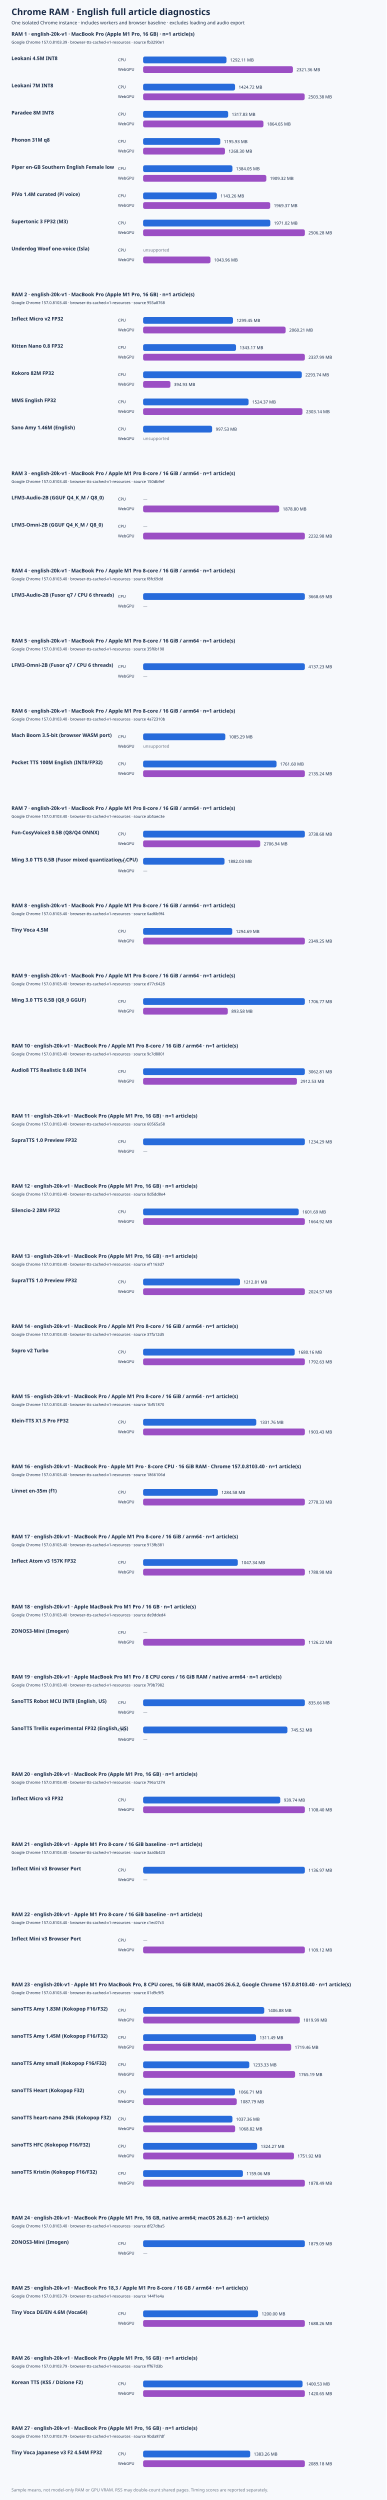
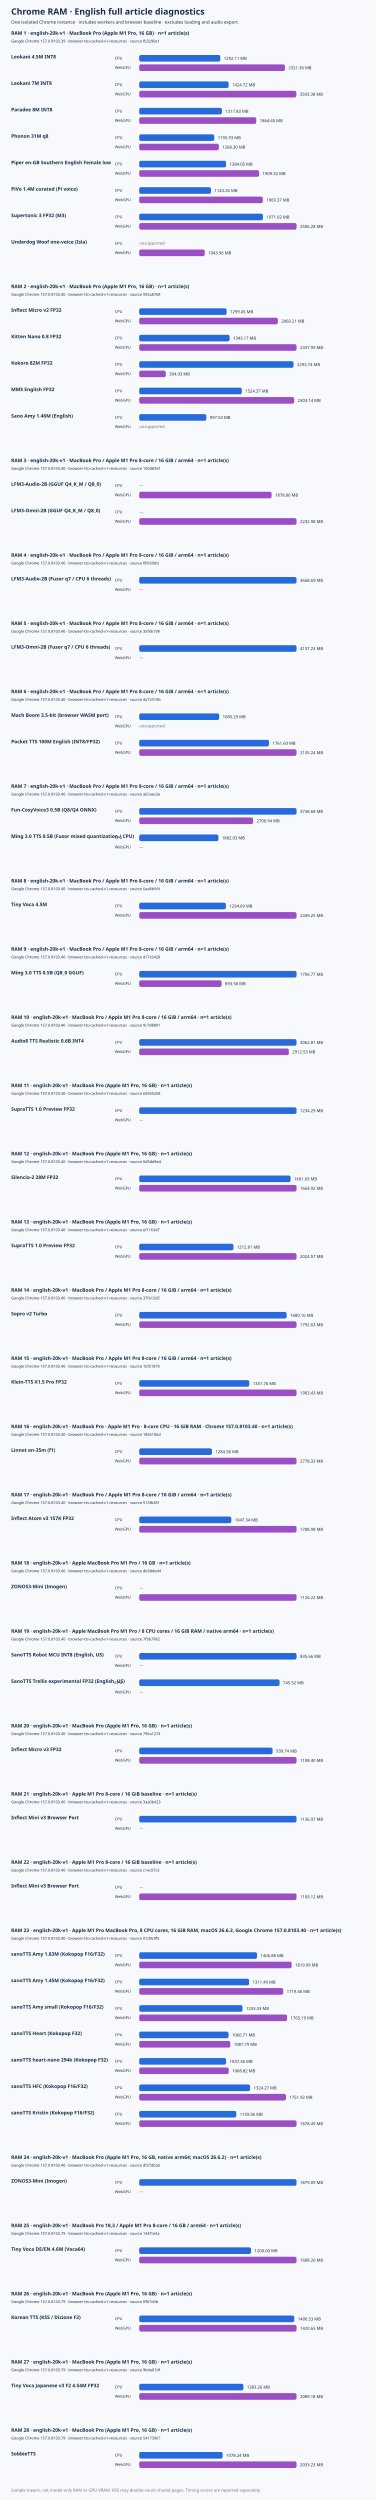
- <svg xmlns="http://www.w3.org/2000/svg" width="1080" height="6988" viewBox="0 0 1080 6988" role="img" aria-labelledby="title desc">
+ <svg xmlns="http://www.w3.org/2000/svg" width="1080" height="7184" viewBox="0 0 1080 7184" role="img" aria-labelledby="title desc">
  <rect width="100%" height="100%" fill="#f7f9fc" />
  <g font-family="system-ui,sans-serif" fill="#192b47">
    <text x="32" y="42" font-size="25" font-weight="700">Chrome RAM · English full article diagnostics</text>
    <text x="32" y="68" font-size="13">One isolated Chrome instance · includes workers and browser baseline · excludes loading and audio export</text>
    <text x="32" y="100" font-size="14" font-weight="700">RAM 1 · english-20k-v1 · MacBook Pro (Apple M1 Pro, 16 GB) · n=1 article(s)</text>
    <text x="32" y="122" font-size="11">Google Chrome 157.0.8103.39 · browser-tts-cached-v1-resources · source fb3290e1</text>
    <text x="32" y="168" font-size="14" font-weight="600">Leokani 4.5M INT8</text>
    <text x="330" y="171" font-size="11">CPU</text>
    <rect x="400" y="158" width="233.12" height="19" rx="5" fill="#276bdb" />
    <text x="643.12" y="172" font-size="12">1292.11 MB</text>
    <text x="330" y="198" font-size="11">WebGPU</text>
    <rect x="400" y="185" width="418.81" height="19" rx="5" fill="#9b4fc4" />
    <text x="828.81" y="199" font-size="12">2321.36 MB</text>
    <text x="32" y="244" font-size="14" font-weight="600">Leokani 7M INT8</text>
    <text x="330" y="247" font-size="11">CPU</text>
    <rect x="400" y="234" width="257.04" height="19" rx="5" fill="#276bdb" />
    <text x="667.04" y="248" font-size="12">1424.72 MB</text>
    <text x="330" y="274" font-size="11">WebGPU</text>
    <rect x="400" y="261" width="451.65" height="19" rx="5" fill="#9b4fc4" />
    <text x="861.65" y="275" font-size="12">2503.38 MB</text>
    <text x="32" y="320" font-size="14" font-weight="600">Paradee 8M INT8</text>
    <text x="330" y="323" font-size="11">CPU</text>
    <rect x="400" y="310" width="237.76" height="19" rx="5" fill="#276bdb" />
    <text x="647.76" y="324" font-size="12">1317.83 MB</text>
    <text x="330" y="350" font-size="11">WebGPU</text>
    <rect x="400" y="337" width="336.41" height="19" rx="5" fill="#9b4fc4" />
    <text x="746.41" y="351" font-size="12">1864.65 MB</text>
    <text x="32" y="396" font-size="14" font-weight="600">Phonon 31M q8</text>
    <text x="330" y="399" font-size="11">CPU</text>
    <rect x="400" y="386" width="215.77" height="19" rx="5" fill="#276bdb" />
    <text x="625.77" y="400" font-size="12">1195.93 MB</text>
    <text x="330" y="426" font-size="11">WebGPU</text>
    <rect x="400" y="413" width="228.82" height="19" rx="5" fill="#9b4fc4" />
    <text x="638.82" y="427" font-size="12">1268.30 MB</text>
    <text x="32" y="472" font-size="14" font-weight="600">Piper en-GB Southern English Female low</text>
    <text x="330" y="475" font-size="11">CPU</text>
    <rect x="400" y="462" width="249.71" height="19" rx="5" fill="#276bdb" />
    <text x="659.71" y="476" font-size="12">1384.05 MB</text>
    <text x="330" y="502" font-size="11">WebGPU</text>
    <rect x="400" y="489" width="344.47" height="19" rx="5" fill="#9b4fc4" />
    <text x="754.47" y="503" font-size="12">1909.32 MB</text>
    <text x="32" y="548" font-size="14" font-weight="600">PiVo 1.4M curated (Pi voice)</text>
    <text x="330" y="551" font-size="11">CPU</text>
    <rect x="400" y="538" width="206.26" height="19" rx="5" fill="#276bdb" />
    <text x="616.26" y="552" font-size="12">1143.26 MB</text>
    <text x="330" y="578" font-size="11">WebGPU</text>
    <rect x="400" y="565" width="355.31" height="19" rx="5" fill="#9b4fc4" />
    <text x="765.31" y="579" font-size="12">1969.37 MB</text>
    <text x="32" y="624" font-size="14" font-weight="600">Supertonic 3 FP32 (M3)</text>
    <text x="330" y="627" font-size="11">CPU</text>
    <rect x="400" y="614" width="355.60" height="19" rx="5" fill="#276bdb" />
    <text x="765.60" y="628" font-size="12">1971.02 MB</text>
    <text x="330" y="654" font-size="11">WebGPU</text>
    <rect x="400" y="641" width="452.17" height="19" rx="5" fill="#9b4fc4" />
    <text x="862.17" y="655" font-size="12">2506.28 MB</text>
    <text x="32" y="700" font-size="14" font-weight="600">Underdog Woof one-voice (Isla)</text>
    <text x="330" y="703" font-size="11">CPU</text>
    <text x="400" y="703" font-size="12" fill="#6c7686">unsupported</text>
    <text x="330" y="730" font-size="11">WebGPU</text>
    <rect x="400" y="717" width="188.35" height="19" rx="5" fill="#9b4fc4" />
    <text x="598.35" y="731" font-size="12">1043.96 MB</text>
    <text x="32" y="828" font-size="14" font-weight="700">RAM 2 · english-20k-v1 · MacBook Pro (Apple M1 Pro, 16 GB) · n=1 article(s)</text>
    <text x="32" y="850" font-size="11">Google Chrome 157.0.8103.40 · browser-tts-cached-v1-resources · source 955a8768</text>
    <text x="32" y="896" font-size="14" font-weight="600">Inflect Micro v2 FP32</text>
    <text x="330" y="899" font-size="11">CPU</text>
    <rect x="400" y="886" width="251.32" height="19" rx="5" fill="#276bdb" />
    <text x="661.32" y="900" font-size="12">1299.45 MB</text>
    <text x="330" y="926" font-size="11">WebGPU</text>
    <rect x="400" y="913" width="398.45" height="19" rx="5" fill="#9b4fc4" />
    <text x="808.45" y="927" font-size="12">2060.21 MB</text>
    <text x="32" y="972" font-size="14" font-weight="600">Kitten Nano 0.8 FP32</text>
    <text x="330" y="975" font-size="11">CPU</text>
    <rect x="400" y="962" width="259.77" height="19" rx="5" fill="#276bdb" />
    <text x="669.77" y="976" font-size="12">1343.17 MB</text>
    <text x="330" y="1002" font-size="11">WebGPU</text>
    <rect x="400" y="989" width="452.17" height="19" rx="5" fill="#9b4fc4" />
    <text x="862.17" y="1003" font-size="12">2337.99 MB</text>
    <text x="32" y="1048" font-size="14" font-weight="600">Kokoro 82M FP32</text>
    <text x="330" y="1051" font-size="11">CPU</text>
    <rect x="400" y="1038" width="443.61" height="19" rx="5" fill="#276bdb" />
    <text x="853.61" y="1052" font-size="12">2293.74 MB</text>
    <text x="330" y="1078" font-size="11">WebGPU</text>
    <rect x="400" y="1065" width="76.38" height="19" rx="5" fill="#9b4fc4" />
    <text x="486.38" y="1079" font-size="12">394.93 MB</text>
    <text x="32" y="1124" font-size="14" font-weight="600">MMS English FP32</text>
    <text x="330" y="1127" font-size="11">CPU</text>
    <rect x="400" y="1114" width="294.82" height="19" rx="5" fill="#276bdb" />
    <text x="704.82" y="1128" font-size="12">1524.37 MB</text>
    <text x="330" y="1154" font-size="11">WebGPU</text>
    <rect x="400" y="1141" width="445.43" height="19" rx="5" fill="#9b4fc4" />
    <text x="855.43" y="1155" font-size="12">2303.14 MB</text>
    <text x="32" y="1200" font-size="14" font-weight="600">Sano Amy 1.46M (English)</text>
    <text x="330" y="1203" font-size="11">CPU</text>
    <rect x="400" y="1190" width="192.92" height="19" rx="5" fill="#276bdb" />
    <text x="602.92" y="1204" font-size="12">997.53 MB</text>
    <text x="330" y="1230" font-size="11">WebGPU</text>
    <text x="400" y="1230" font-size="12" fill="#6c7686">unsupported</text>
    <text x="32" y="1328" font-size="14" font-weight="700">RAM 3 · english-20k-v1 · MacBook Pro / Apple M1 Pro 8-core / 16 GiB / arm64 · n=1 article(s)</text>
    <text x="32" y="1350" font-size="11">Google Chrome 157.0.8103.40 · browser-tts-cached-v1-resources · source 150db9ef</text>
    <text x="32" y="1396" font-size="14" font-weight="600">LFM3-Audio-2B (GGUF Q4_K_M / Q8_0)</text>
    <text x="330" y="1399" font-size="11">CPU</text>
    <text x="400" y="1399" font-size="12" fill="#6c7686">—</text>
    <text x="330" y="1426" font-size="11">WebGPU</text>
    <rect x="400" y="1413" width="380.45" height="19" rx="5" fill="#9b4fc4" />
    <text x="790.45" y="1427" font-size="12">1878.80 MB</text>
    <text x="32" y="1472" font-size="14" font-weight="600">LFM3-Omni-2B (GGUF Q4_K_M / Q8_0)</text>
    <text x="330" y="1475" font-size="11">CPU</text>
    <text x="400" y="1475" font-size="12" fill="#6c7686">—</text>
    <text x="330" y="1502" font-size="11">WebGPU</text>
    <rect x="400" y="1489" width="452.17" height="19" rx="5" fill="#9b4fc4" />
    <text x="862.17" y="1503" font-size="12">2232.98 MB</text>
    <text x="32" y="1600" font-size="14" font-weight="700">RAM 4 · english-20k-v1 · MacBook Pro / Apple M1 Pro 8-core / 16 GiB / arm64 · n=1 article(s)</text>
    <text x="32" y="1622" font-size="11">Google Chrome 157.0.8103.40 · browser-tts-cached-v1-resources · source f8fc69dd</text>
    <text x="32" y="1668" font-size="14" font-weight="600">LFM3-Audio-2B (Fusor q7 / CPU 6 threads)</text>
    <text x="330" y="1671" font-size="11">CPU</text>
    <rect x="400" y="1658" width="452.17" height="19" rx="5" fill="#276bdb" />
    <text x="862.17" y="1672" font-size="12">3668.69 MB</text>
    <text x="330" y="1698" font-size="11">WebGPU</text>
    <text x="400" y="1698" font-size="12" fill="#6c7686">—</text>
    <text x="32" y="1796" font-size="14" font-weight="700">RAM 5 · english-20k-v1 · MacBook Pro / Apple M1 Pro 8-core / 16 GiB / arm64 · n=1 article(s)</text>
    <text x="32" y="1818" font-size="11">Google Chrome 157.0.8103.40 · browser-tts-cached-v1-resources · source 35f6b198</text>
    <text x="32" y="1864" font-size="14" font-weight="600">LFM3-Omni-2B (Fusor q7 / CPU 6 threads)</text>
    <text x="330" y="1867" font-size="11">CPU</text>
    <rect x="400" y="1854" width="452.17" height="19" rx="5" fill="#276bdb" />
    <text x="862.17" y="1868" font-size="12">4137.23 MB</text>
    <text x="330" y="1894" font-size="11">WebGPU</text>
    <text x="400" y="1894" font-size="12" fill="#6c7686">—</text>
    <text x="32" y="1992" font-size="14" font-weight="700">RAM 6 · english-20k-v1 · MacBook Pro / Apple M1 Pro 8-core / 16 GiB / arm64 · n=1 article(s)</text>
    <text x="32" y="2014" font-size="11">Google Chrome 157.0.8103.40 · browser-tts-cached-v1-resources · source 4a72310b</text>
    <text x="32" y="2060" font-size="14" font-weight="600">Mach Boom 3.5-bit (browser WASM port)</text>
    <text x="330" y="2063" font-size="11">CPU</text>
    <rect x="400" y="2050" width="229.83" height="19" rx="5" fill="#276bdb" />
    <text x="639.83" y="2064" font-size="12">1085.29 MB</text>
    <text x="330" y="2090" font-size="11">WebGPU</text>
    <text x="400" y="2090" font-size="12" fill="#6c7686">unsupported</text>
    <text x="32" y="2136" font-size="14" font-weight="600">Pocket TTS 100M English (INT8/FP32)</text>
    <text x="330" y="2139" font-size="11">CPU</text>
    <rect x="400" y="2126" width="373.05" height="19" rx="5" fill="#276bdb" />
    <text x="783.05" y="2140" font-size="12">1761.60 MB</text>
    <text x="330" y="2166" font-size="11">WebGPU</text>
    <rect x="400" y="2153" width="452.17" height="19" rx="5" fill="#9b4fc4" />
    <text x="862.17" y="2167" font-size="12">2135.24 MB</text>
    <text x="32" y="2264" font-size="14" font-weight="700">RAM 7 · english-20k-v1 · MacBook Pro / Apple M1 Pro 8-core / 16 GiB / arm64 · n=1 article(s)</text>
    <text x="32" y="2286" font-size="11">Google Chrome 157.0.8103.40 · browser-tts-cached-v1-resources · source ab5aec3e</text>
    <text x="32" y="2332" font-size="14" font-weight="600">Fun-CosyVoice3 0.5B (Q8/Q4 ONNX)</text>
    <text x="330" y="2335" font-size="11">CPU</text>
    <rect x="400" y="2322" width="452.17" height="19" rx="5" fill="#276bdb" />
    <text x="862.17" y="2336" font-size="12">3738.68 MB</text>
    <text x="330" y="2362" font-size="11">WebGPU</text>
    <rect x="400" y="2349" width="327.39" height="19" rx="5" fill="#9b4fc4" />
    <text x="737.39" y="2363" font-size="12">2706.94 MB</text>
    <text x="32" y="2408" font-size="14" font-weight="600">Ming 3.0 TTS 0.5B (Fusor mixed quantization / CPU)</text>
    <text x="330" y="2411" font-size="11">CPU</text>
    <rect x="400" y="2398" width="227.62" height="19" rx="5" fill="#276bdb" />
    <text x="637.62" y="2412" font-size="12">1882.03 MB</text>
    <text x="330" y="2438" font-size="11">WebGPU</text>
    <text x="400" y="2438" font-size="12" fill="#6c7686">—</text>
    <text x="32" y="2536" font-size="14" font-weight="700">RAM 8 · english-20k-v1 · MacBook Pro / Apple M1 Pro 8-core / 16 GiB / arm64 · n=1 article(s)</text>
    <text x="32" y="2558" font-size="11">Google Chrome 157.0.8103.40 · browser-tts-cached-v1-resources · source 6ad6b9f4</text>
    <text x="32" y="2604" font-size="14" font-weight="600">Tiny Voca 4.5M</text>
    <text x="330" y="2607" font-size="11">CPU</text>
    <rect x="400" y="2594" width="249.20" height="19" rx="5" fill="#276bdb" />
    <text x="659.20" y="2608" font-size="12">1294.69 MB</text>
    <text x="330" y="2634" font-size="11">WebGPU</text>
    <rect x="400" y="2621" width="452.17" height="19" rx="5" fill="#9b4fc4" />
    <text x="862.17" y="2635" font-size="12">2349.25 MB</text>
    <text x="32" y="2732" font-size="14" font-weight="700">RAM 9 · english-20k-v1 · MacBook Pro / Apple M1 Pro 8-core / 16 GiB / arm64 · n=1 article(s)</text>
    <text x="32" y="2754" font-size="11">Google Chrome 157.0.8103.40 · browser-tts-cached-v1-resources · source d77c6428</text>
    <text x="32" y="2800" font-size="14" font-weight="600">Ming 3.0 TTS 0.5B (Q8_0 GGUF)</text>
    <text x="330" y="2803" font-size="11">CPU</text>
    <rect x="400" y="2790" width="452.17" height="19" rx="5" fill="#276bdb" />
    <text x="862.17" y="2804" font-size="12">1706.77 MB</text>
    <text x="330" y="2830" font-size="11">WebGPU</text>
    <rect x="400" y="2817" width="236.74" height="19" rx="5" fill="#9b4fc4" />
    <text x="646.74" y="2831" font-size="12">893.58 MB</text>
    <text x="32" y="2928" font-size="14" font-weight="700">RAM 10 · english-20k-v1 · MacBook Pro / Apple M1 Pro 8-core / 16 GiB / arm64 · n=1 article(s)</text>
    <text x="32" y="2950" font-size="11">Google Chrome 157.0.8103.40 · browser-tts-cached-v1-resources · source 9c7d8801</text>
    <text x="32" y="2996" font-size="14" font-weight="600">Audio8 TTS Realistic 0.6B INT4</text>
    <text x="330" y="2999" font-size="11">CPU</text>
    <rect x="400" y="2986" width="452.17" height="19" rx="5" fill="#276bdb" />
    <text x="862.17" y="3000" font-size="12">3062.81 MB</text>
    <text x="330" y="3026" font-size="11">WebGPU</text>
    <rect x="400" y="3013" width="429.99" height="19" rx="5" fill="#9b4fc4" />
    <text x="839.99" y="3027" font-size="12">2912.53 MB</text>
    <text x="32" y="3124" font-size="14" font-weight="700">RAM 11 · english-20k-v1 · MacBook Pro (Apple M1 Pro, 16 GB) · n=1 article(s)</text>
    <text x="32" y="3146" font-size="11">Google Chrome 157.0.8103.40 · browser-tts-cached-v1-resources · source 60565a58</text>
    <text x="32" y="3192" font-size="14" font-weight="600">SupraTTS 1.0 Preview FP32</text>
    <text x="330" y="3195" font-size="11">CPU</text>
    <rect x="400" y="3182" width="452.17" height="19" rx="5" fill="#276bdb" />
    <text x="862.17" y="3196" font-size="12">1234.29 MB</text>
    <text x="330" y="3222" font-size="11">WebGPU</text>
    <text x="400" y="3222" font-size="12" fill="#6c7686">—</text>
    <text x="32" y="3320" font-size="14" font-weight="700">RAM 12 · english-20k-v1 · MacBook Pro (Apple M1 Pro, 16 GB) · n=1 article(s)</text>
    <text x="32" y="3342" font-size="11">Google Chrome 157.0.8103.40 · browser-tts-cached-v1-resources · source 0d5dd8e4</text>
    <text x="32" y="3388" font-size="14" font-weight="600">Silencio-2 28M FP32</text>
    <text x="330" y="3391" font-size="11">CPU</text>
    <rect x="400" y="3378" width="435.00" height="19" rx="5" fill="#276bdb" />
    <text x="845.00" y="3392" font-size="12">1601.69 MB</text>
    <text x="330" y="3418" font-size="11">WebGPU</text>
    <rect x="400" y="3405" width="452.17" height="19" rx="5" fill="#9b4fc4" />
    <text x="862.17" y="3419" font-size="12">1664.92 MB</text>
    <text x="32" y="3516" font-size="14" font-weight="700">RAM 13 · english-20k-v1 · MacBook Pro (Apple M1 Pro, 16 GB) · n=1 article(s)</text>
    <text x="32" y="3538" font-size="11">Google Chrome 157.0.8103.40 · browser-tts-cached-v1-resources · source ef1163d7</text>
    <text x="32" y="3584" font-size="14" font-weight="600">SupraTTS 1.0 Preview FP32</text>
    <text x="330" y="3587" font-size="11">CPU</text>
    <rect x="400" y="3574" width="270.87" height="19" rx="5" fill="#276bdb" />
    <text x="680.87" y="3588" font-size="12">1212.81 MB</text>
    <text x="330" y="3614" font-size="11">WebGPU</text>
    <rect x="400" y="3601" width="452.17" height="19" rx="5" fill="#9b4fc4" />
    <text x="862.17" y="3615" font-size="12">2024.57 MB</text>
    <text x="32" y="3712" font-size="14" font-weight="700">RAM 14 · english-20k-v1 · MacBook Pro / Apple M1 Pro 8-core / 16 GiB / arm64 · n=1 article(s)</text>
    <text x="32" y="3734" font-size="11">Google Chrome 157.0.8103.40 · browser-tts-cached-v1-resources · source 37fa12d5</text>
    <text x="32" y="3780" font-size="14" font-weight="600">Sopro v2 Turbo</text>
    <text x="330" y="3783" font-size="11">CPU</text>
    <rect x="400" y="3770" width="423.80" height="19" rx="5" fill="#276bdb" />
    <text x="833.80" y="3784" font-size="12">1680.16 MB</text>
    <text x="330" y="3810" font-size="11">WebGPU</text>
    <rect x="400" y="3797" width="452.17" height="19" rx="5" fill="#9b4fc4" />
    <text x="862.17" y="3811" font-size="12">1792.63 MB</text>
    <text x="32" y="3908" font-size="14" font-weight="700">RAM 15 · english-20k-v1 · MacBook Pro / Apple M1 Pro 8-core / 16 GiB / arm64 · n=1 article(s)</text>
    <text x="32" y="3930" font-size="11">Google Chrome 157.0.8103.40 · browser-tts-cached-v1-resources · source 1bf51870</text>
    <text x="32" y="3976" font-size="14" font-weight="600">Klein-TTS X1.5 Pro FP32</text>
    <text x="330" y="3979" font-size="11">CPU</text>
    <rect x="400" y="3966" width="316.37" height="19" rx="5" fill="#276bdb" />
    <text x="726.37" y="3980" font-size="12">1331.76 MB</text>
    <text x="330" y="4006" font-size="11">WebGPU</text>
    <rect x="400" y="3993" width="452.17" height="19" rx="5" fill="#9b4fc4" />
    <text x="862.17" y="4007" font-size="12">1903.43 MB</text>
    <text x="32" y="4104" font-size="14" font-weight="700">RAM 16 · english-20k-v1 · MacBook Pro · Apple M1 Pro · 8-core CPU · 16 GiB RAM · Chrome 157.0.8103.40 · n=1 article(s)</text>
    <text x="32" y="4126" font-size="11">Google Chrome 157.0.8103.40 · browser-tts-cached-v1-resources · source 1866106d</text>
    <text x="32" y="4172" font-size="14" font-weight="600">Linnet en-35m (f1)</text>
    <text x="330" y="4175" font-size="11">CPU</text>
    <rect x="400" y="4162" width="209.07" height="19" rx="5" fill="#276bdb" />
    <text x="619.07" y="4176" font-size="12">1284.58 MB</text>
    <text x="330" y="4202" font-size="11">WebGPU</text>
    <rect x="400" y="4189" width="452.17" height="19" rx="5" fill="#9b4fc4" />
    <text x="862.17" y="4203" font-size="12">2778.33 MB</text>
    <text x="32" y="4300" font-size="14" font-weight="700">RAM 17 · english-20k-v1 · MacBook Pro / Apple M1 Pro 8-core / 16 GiB / arm64 · n=1 article(s)</text>
    <text x="32" y="4322" font-size="11">Google Chrome 157.0.8103.40 · browser-tts-cached-v1-resources · source 913fb381</text>
    <text x="32" y="4368" font-size="14" font-weight="600">Inflect Atom v3 157K FP32</text>
    <text x="330" y="4371" font-size="11">CPU</text>
    <rect x="400" y="4358" width="264.72" height="19" rx="5" fill="#276bdb" />
    <text x="674.72" y="4372" font-size="12">1047.34 MB</text>
    <text x="330" y="4398" font-size="11">WebGPU</text>
    <rect x="400" y="4385" width="452.17" height="19" rx="5" fill="#9b4fc4" />
    <text x="862.17" y="4399" font-size="12">1788.98 MB</text>
    <text x="32" y="4496" font-size="14" font-weight="700">RAM 18 · english-20k-v1 · Apple MacBook Pro M1 Pro / 16 GB · n=1 article(s)</text>
    <text x="32" y="4518" font-size="11">Google Chrome 157.0.8103.40 · browser-tts-cached-v1-resources · source de9dded4</text>
    <text x="32" y="4564" font-size="14" font-weight="600">ZONOS3-Mini (Imogen)</text>
    <text x="330" y="4567" font-size="11">CPU</text>
    <text x="400" y="4567" font-size="12" fill="#6c7686">—</text>
    <text x="330" y="4594" font-size="11">WebGPU</text>
    <rect x="400" y="4581" width="452.17" height="19" rx="5" fill="#9b4fc4" />
    <text x="862.17" y="4595" font-size="12">1126.22 MB</text>
    <text x="32" y="4692" font-size="14" font-weight="700">RAM 19 · english-20k-v1 · Apple MacBook Pro M1 Pro / 8 CPU cores / 16 GiB RAM / native arm64 · n=1 article(s)</text>
    <text x="32" y="4714" font-size="11">Google Chrome 157.0.8103.40 · browser-tts-cached-v1-resources · source 7f9b7982</text>
    <text x="32" y="4760" font-size="14" font-weight="600">SanoTTS Robot MCU INT8 (English, US)</text>
    <text x="330" y="4763" font-size="11">CPU</text>
    <rect x="400" y="4750" width="452.17" height="19" rx="5" fill="#276bdb" />
    <text x="862.17" y="4764" font-size="12">835.66 MB</text>
    <text x="330" y="4790" font-size="11">WebGPU</text>
    <text x="400" y="4790" font-size="12" fill="#6c7686">—</text>
    <text x="32" y="4836" font-size="14" font-weight="600">SanoTTS Trellis experimental FP32 (English, US)</text>
    <text x="330" y="4839" font-size="11">CPU</text>
    <rect x="400" y="4826" width="403.40" height="19" rx="5" fill="#276bdb" />
    <text x="813.40" y="4840" font-size="12">745.52 MB</text>
    <text x="330" y="4866" font-size="11">WebGPU</text>
    <text x="400" y="4866" font-size="12" fill="#6c7686">—</text>
    <text x="32" y="4964" font-size="14" font-weight="700">RAM 20 · english-20k-v1 · MacBook Pro (Apple M1 Pro, 16 GB) · n=1 article(s)</text>
    <text x="32" y="4986" font-size="11">Google Chrome 157.0.8103.40 · browser-tts-cached-v1-resources · source 796a1274</text>
    <text x="32" y="5032" font-size="14" font-weight="600">Inflect Micro v3 FP32</text>
    <text x="330" y="5035" font-size="11">CPU</text>
    <rect x="400" y="5022" width="383.37" height="19" rx="5" fill="#276bdb" />
    <text x="793.37" y="5036" font-size="12">939.74 MB</text>
    <text x="330" y="5062" font-size="11">WebGPU</text>
    <rect x="400" y="5049" width="452.17" height="19" rx="5" fill="#9b4fc4" />
    <text x="862.17" y="5063" font-size="12">1108.40 MB</text>
    <text x="32" y="5160" font-size="14" font-weight="700">RAM 21 · english-20k-v1 · Apple M1 Pro 8-core / 16 GiB baseline · n=1 article(s)</text>
    <text x="32" y="5182" font-size="11">Google Chrome 157.0.8103.40 · browser-tts-cached-v1-resources · source 3aa0b423</text>
    <text x="32" y="5228" font-size="14" font-weight="600">Inflect Mini v3 Browser Port</text>
    <text x="330" y="5231" font-size="11">CPU</text>
    <rect x="400" y="5218" width="452.17" height="19" rx="5" fill="#276bdb" />
    <text x="862.17" y="5232" font-size="12">1136.97 MB</text>
    <text x="330" y="5258" font-size="11">WebGPU</text>
    <text x="400" y="5258" font-size="12" fill="#6c7686">—</text>
    <text x="32" y="5356" font-size="14" font-weight="700">RAM 22 · english-20k-v1 · Apple M1 Pro 8-core / 16 GiB baseline · n=1 article(s)</text>
    <text x="32" y="5378" font-size="11">Google Chrome 157.0.8103.40 · browser-tts-cached-v1-resources · source c1ec07c3</text>
    <text x="32" y="5424" font-size="14" font-weight="600">Inflect Mini v3 Browser Port</text>
    <text x="330" y="5427" font-size="11">CPU</text>
    <text x="400" y="5427" font-size="12" fill="#6c7686">—</text>
    <text x="330" y="5454" font-size="11">WebGPU</text>
    <rect x="400" y="5441" width="452.17" height="19" rx="5" fill="#9b4fc4" />
    <text x="862.17" y="5455" font-size="12">1109.12 MB</text>
    <text x="32" y="5552" font-size="14" font-weight="700">RAM 23 · english-20k-v1 · Apple M1 Pro MacBook Pro, 8 CPU cores, 16 GiB RAM, macOS 26.6.2, Google Chrome 157.0.8103.40 · n=1 article(s)</text>
    <text x="32" y="5574" font-size="11">Google Chrome 157.0.8103.40 · browser-tts-cached-v1-resources · source 01d9c9f5</text>
    <text x="32" y="5620" font-size="14" font-weight="600">sanoTTS Amy 1.83M (Kokopop F16/F32)</text>
    <text x="330" y="5623" font-size="11">CPU</text>
    <rect x="400" y="5610" width="338.65" height="19" rx="5" fill="#276bdb" />
    <text x="748.65" y="5624" font-size="12">1406.88 MB</text>
    <text x="330" y="5650" font-size="11">WebGPU</text>
    <rect x="400" y="5637" width="438.09" height="19" rx="5" fill="#9b4fc4" />
    <text x="848.09" y="5651" font-size="12">1819.99 MB</text>
    <text x="32" y="5696" font-size="14" font-weight="600">sanoTTS Amy 1.45M (Kokopop F16/F32)</text>
    <text x="330" y="5699" font-size="11">CPU</text>
    <rect x="400" y="5686" width="315.69" height="19" rx="5" fill="#276bdb" />
    <text x="725.69" y="5700" font-size="12">1311.49 MB</text>
    <text x="330" y="5726" font-size="11">WebGPU</text>
    <rect x="400" y="5713" width="413.89" height="19" rx="5" fill="#9b4fc4" />
    <text x="823.89" y="5727" font-size="12">1719.46 MB</text>
    <text x="32" y="5772" font-size="14" font-weight="600">sanoTTS Amy small (Kokopop F16/F32)</text>
    <text x="330" y="5775" font-size="11">CPU</text>
    <rect x="400" y="5762" width="296.88" height="19" rx="5" fill="#276bdb" />
    <text x="706.88" y="5776" font-size="12">1233.33 MB</text>
    <text x="330" y="5802" font-size="11">WebGPU</text>
    <rect x="400" y="5789" width="424.90" height="19" rx="5" fill="#9b4fc4" />
    <text x="834.90" y="5803" font-size="12">1765.19 MB</text>
    <text x="32" y="5848" font-size="14" font-weight="600">sanoTTS Heart (Kokopop F32)</text>
    <text x="330" y="5851" font-size="11">CPU</text>
    <rect x="400" y="5838" width="256.77" height="19" rx="5" fill="#276bdb" />
    <text x="666.77" y="5852" font-size="12">1066.71 MB</text>
    <text x="330" y="5878" font-size="11">WebGPU</text>
    <rect x="400" y="5865" width="261.84" height="19" rx="5" fill="#9b4fc4" />
    <text x="671.84" y="5879" font-size="12">1087.79 MB</text>
    <text x="32" y="5924" font-size="14" font-weight="600">sanoTTS heart-nano 294k (Kokopop F32)</text>
    <text x="330" y="5927" font-size="11">CPU</text>
    <rect x="400" y="5914" width="249.70" height="19" rx="5" fill="#276bdb" />
    <text x="659.70" y="5928" font-size="12">1037.36 MB</text>
    <text x="330" y="5954" font-size="11">WebGPU</text>
    <rect x="400" y="5941" width="257.28" height="19" rx="5" fill="#9b4fc4" />
    <text x="667.28" y="5955" font-size="12">1068.82 MB</text>
    <text x="32" y="6000" font-size="14" font-weight="600">sanoTTS HFC (Kokopop F16/F32)</text>
    <text x="330" y="6003" font-size="11">CPU</text>
    <rect x="400" y="5990" width="318.77" height="19" rx="5" fill="#276bdb" />
    <text x="728.77" y="6004" font-size="12">1324.27 MB</text>
    <text x="330" y="6030" font-size="11">WebGPU</text>
    <rect x="400" y="6017" width="421.71" height="19" rx="5" fill="#9b4fc4" />
    <text x="831.71" y="6031" font-size="12">1751.92 MB</text>
    <text x="32" y="6076" font-size="14" font-weight="600">sanoTTS Kristin (Kokopop F16/F32)</text>
    <text x="330" y="6079" font-size="11">CPU</text>
    <rect x="400" y="6066" width="279.00" height="19" rx="5" fill="#276bdb" />
    <text x="689.00" y="6080" font-size="12">1159.06 MB</text>
    <text x="330" y="6106" font-size="11">WebGPU</text>
    <rect x="400" y="6093" width="452.17" height="19" rx="5" fill="#9b4fc4" />
    <text x="862.17" y="6107" font-size="12">1878.49 MB</text>
    <text x="32" y="6204" font-size="14" font-weight="700">RAM 24 · english-20k-v1 · MacBook Pro (Apple M1 Pro, 16 GB, native arm64; macOS 26.6.2) · n=1 article(s)</text>
    <text x="32" y="6226" font-size="11">Google Chrome 157.0.8103.40 · browser-tts-cached-v1-resources · source df27dba5</text>
    <text x="32" y="6272" font-size="14" font-weight="600">ZONOS3-Mini (Imogen)</text>
    <text x="330" y="6275" font-size="11">CPU</text>
    <rect x="400" y="6262" width="452.17" height="19" rx="5" fill="#276bdb" />
    <text x="862.17" y="6276" font-size="12">1879.09 MB</text>
    <text x="330" y="6302" font-size="11">WebGPU</text>
    <text x="400" y="6302" font-size="12" fill="#6c7686">—</text>
    <text x="32" y="6400" font-size="14" font-weight="700">RAM 25 · english-20k-v1 · MacBook Pro 18,3 / Apple M1 Pro 8-core / 16 GB / arm64 · n=1 article(s)</text>
    <text x="32" y="6422" font-size="11">Google Chrome 157.0.8103.79 · browser-tts-cached-v1-resources · source 144f1e4a</text>
    <text x="32" y="6468" font-size="14" font-weight="600">Tiny Voca DE/EN 4.6M (Voca64)</text>
    <text x="330" y="6471" font-size="11">CPU</text>
    <rect x="400" y="6458" width="321.40" height="19" rx="5" fill="#276bdb" />
    <text x="731.40" y="6472" font-size="12">1200.00 MB</text>
    <text x="330" y="6498" font-size="11">WebGPU</text>
    <rect x="400" y="6485" width="452.17" height="19" rx="5" fill="#9b4fc4" />
    <text x="862.17" y="6499" font-size="12">1688.26 MB</text>
    <text x="32" y="6596" font-size="14" font-weight="700">RAM 26 · english-20k-v1 · MacBook Pro (Apple M1 Pro, 16 GB) · n=1 article(s)</text>
    <text x="32" y="6618" font-size="11">Google Chrome 157.0.8103.79 · browser-tts-cached-v1-resources · source fff67d3b</text>
    <text x="32" y="6664" font-size="14" font-weight="600">Korean TTS (KSS / Dizione F2)</text>
    <text x="330" y="6667" font-size="11">CPU</text>
    <rect x="400" y="6654" width="445.77" height="19" rx="5" fill="#276bdb" />
    <text x="855.77" y="6668" font-size="12">1400.53 MB</text>
    <text x="330" y="6694" font-size="11">WebGPU</text>
    <rect x="400" y="6681" width="452.17" height="19" rx="5" fill="#9b4fc4" />
    <text x="862.17" y="6695" font-size="12">1420.65 MB</text>
    <text x="32" y="6792" font-size="14" font-weight="700">RAM 27 · english-20k-v1 · MacBook Pro (Apple M1 Pro, 16 GB) · n=1 article(s)</text>
    <text x="32" y="6814" font-size="11">Google Chrome 157.0.8103.79 · browser-tts-cached-v1-resources · source 9bda87df</text>
    <text x="32" y="6860" font-size="14" font-weight="600">Tiny Voca Japanese v3 F2 4.54M FP32</text>
    <text x="330" y="6863" font-size="11">CPU</text>
    <rect x="400" y="6850" width="299.39" height="19" rx="5" fill="#276bdb" />
    <text x="709.39" y="6864" font-size="12">1383.26 MB</text>
    <text x="330" y="6890" font-size="11">WebGPU</text>
    <rect x="400" y="6877" width="452.17" height="19" rx="5" fill="#9b4fc4" />
    <text x="862.17" y="6891" font-size="12">2089.18 MB</text>
-     <text x="32" y="6964" font-size="12" fill="#6c7686">Sample means, not model-only RAM or GPU VRAM. RSS may double-count shared pages. Timing scores are reported separately.</text>
+     <text x="32" y="6988" font-size="14" font-weight="700">RAM 28 · english-20k-v1 · MacBook Pro (Apple M1 Pro, 16 GB) · n=1 article(s)</text>
+     <text x="32" y="7010" font-size="11">Google Chrome 157.0.8103.79 · browser-tts-cached-v1-resources · source 54173967</text>
+     <text x="32" y="7056" font-size="14" font-weight="600">SobbieTTS</text>
+     <text x="330" y="7059" font-size="11">CPU</text>
+     <rect x="400" y="7046" width="239.79" height="19" rx="5" fill="#276bdb" />
+     <text x="649.79" y="7060" font-size="12">1078.24 MB</text>
+     <text x="330" y="7086" font-size="11">WebGPU</text>
+     <rect x="400" y="7073" width="452.17" height="19" rx="5" fill="#9b4fc4" />
+     <text x="862.17" y="7087" font-size="12">2033.23 MB</text>
+     <text x="32" y="7160" font-size="12" fill="#6c7686">Sample means, not model-only RAM or GPU VRAM. RSS may double-count shared pages. Timing scores are reported separately.</text>
  </g>
</svg>
